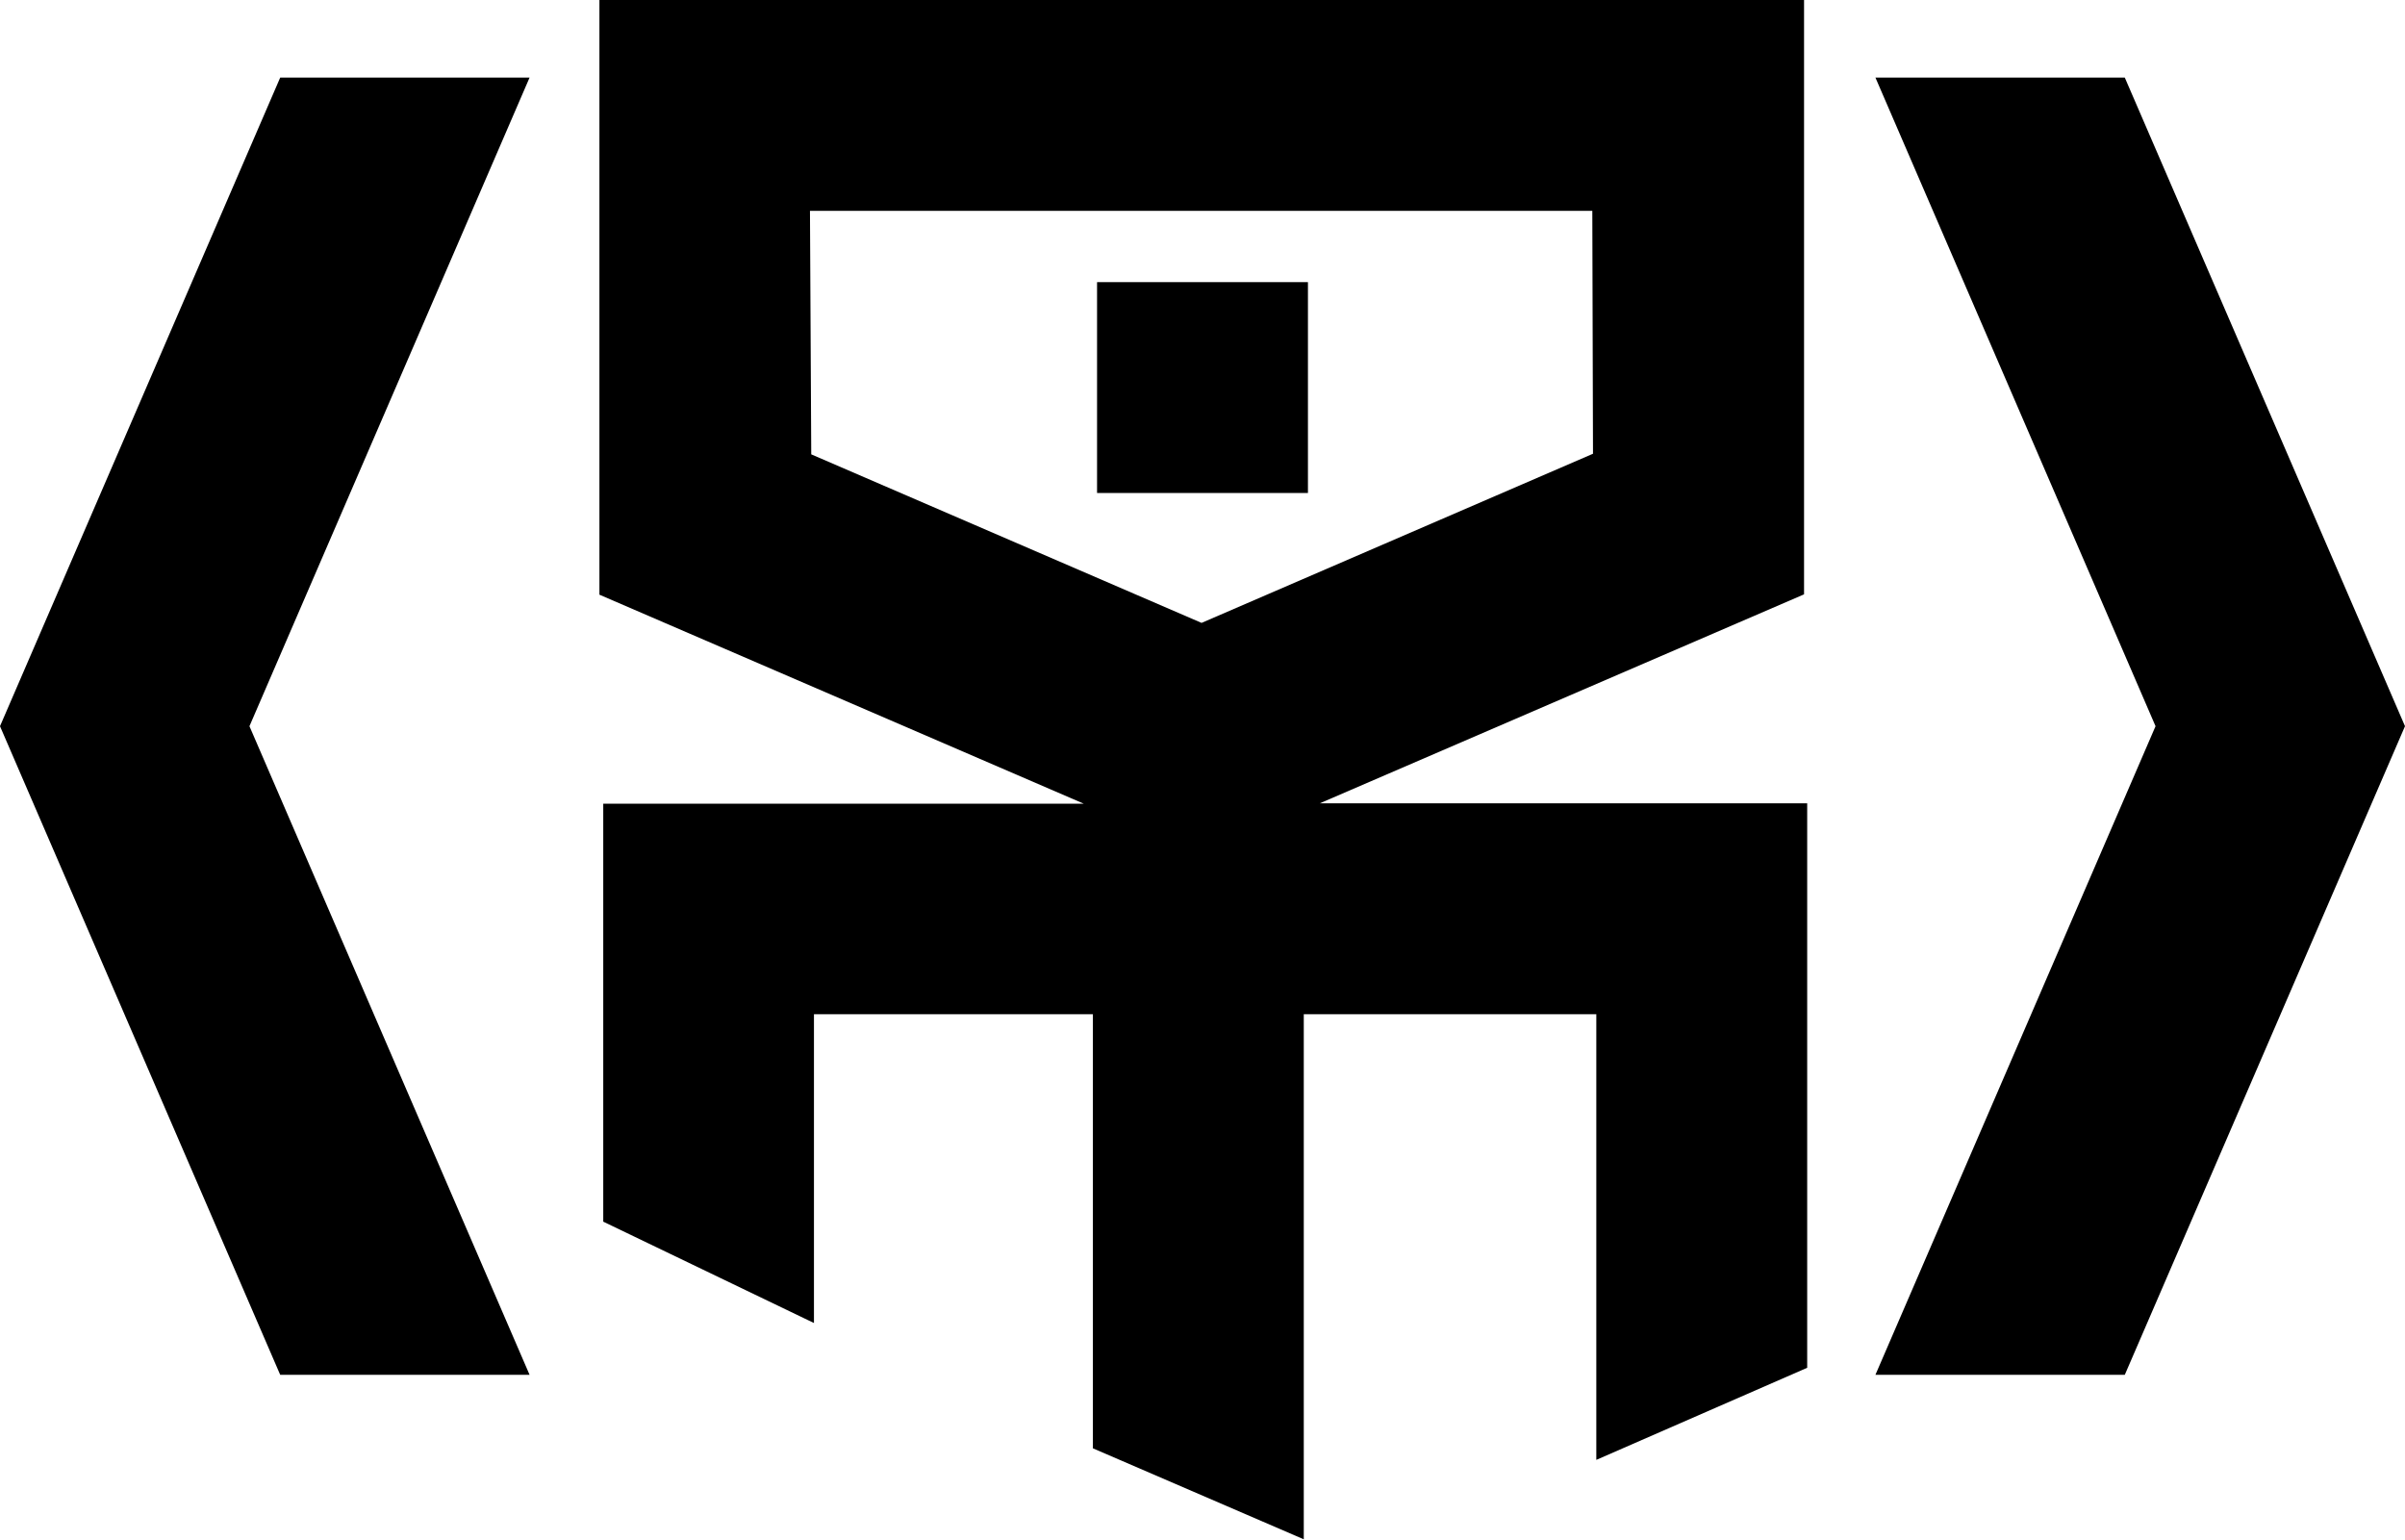
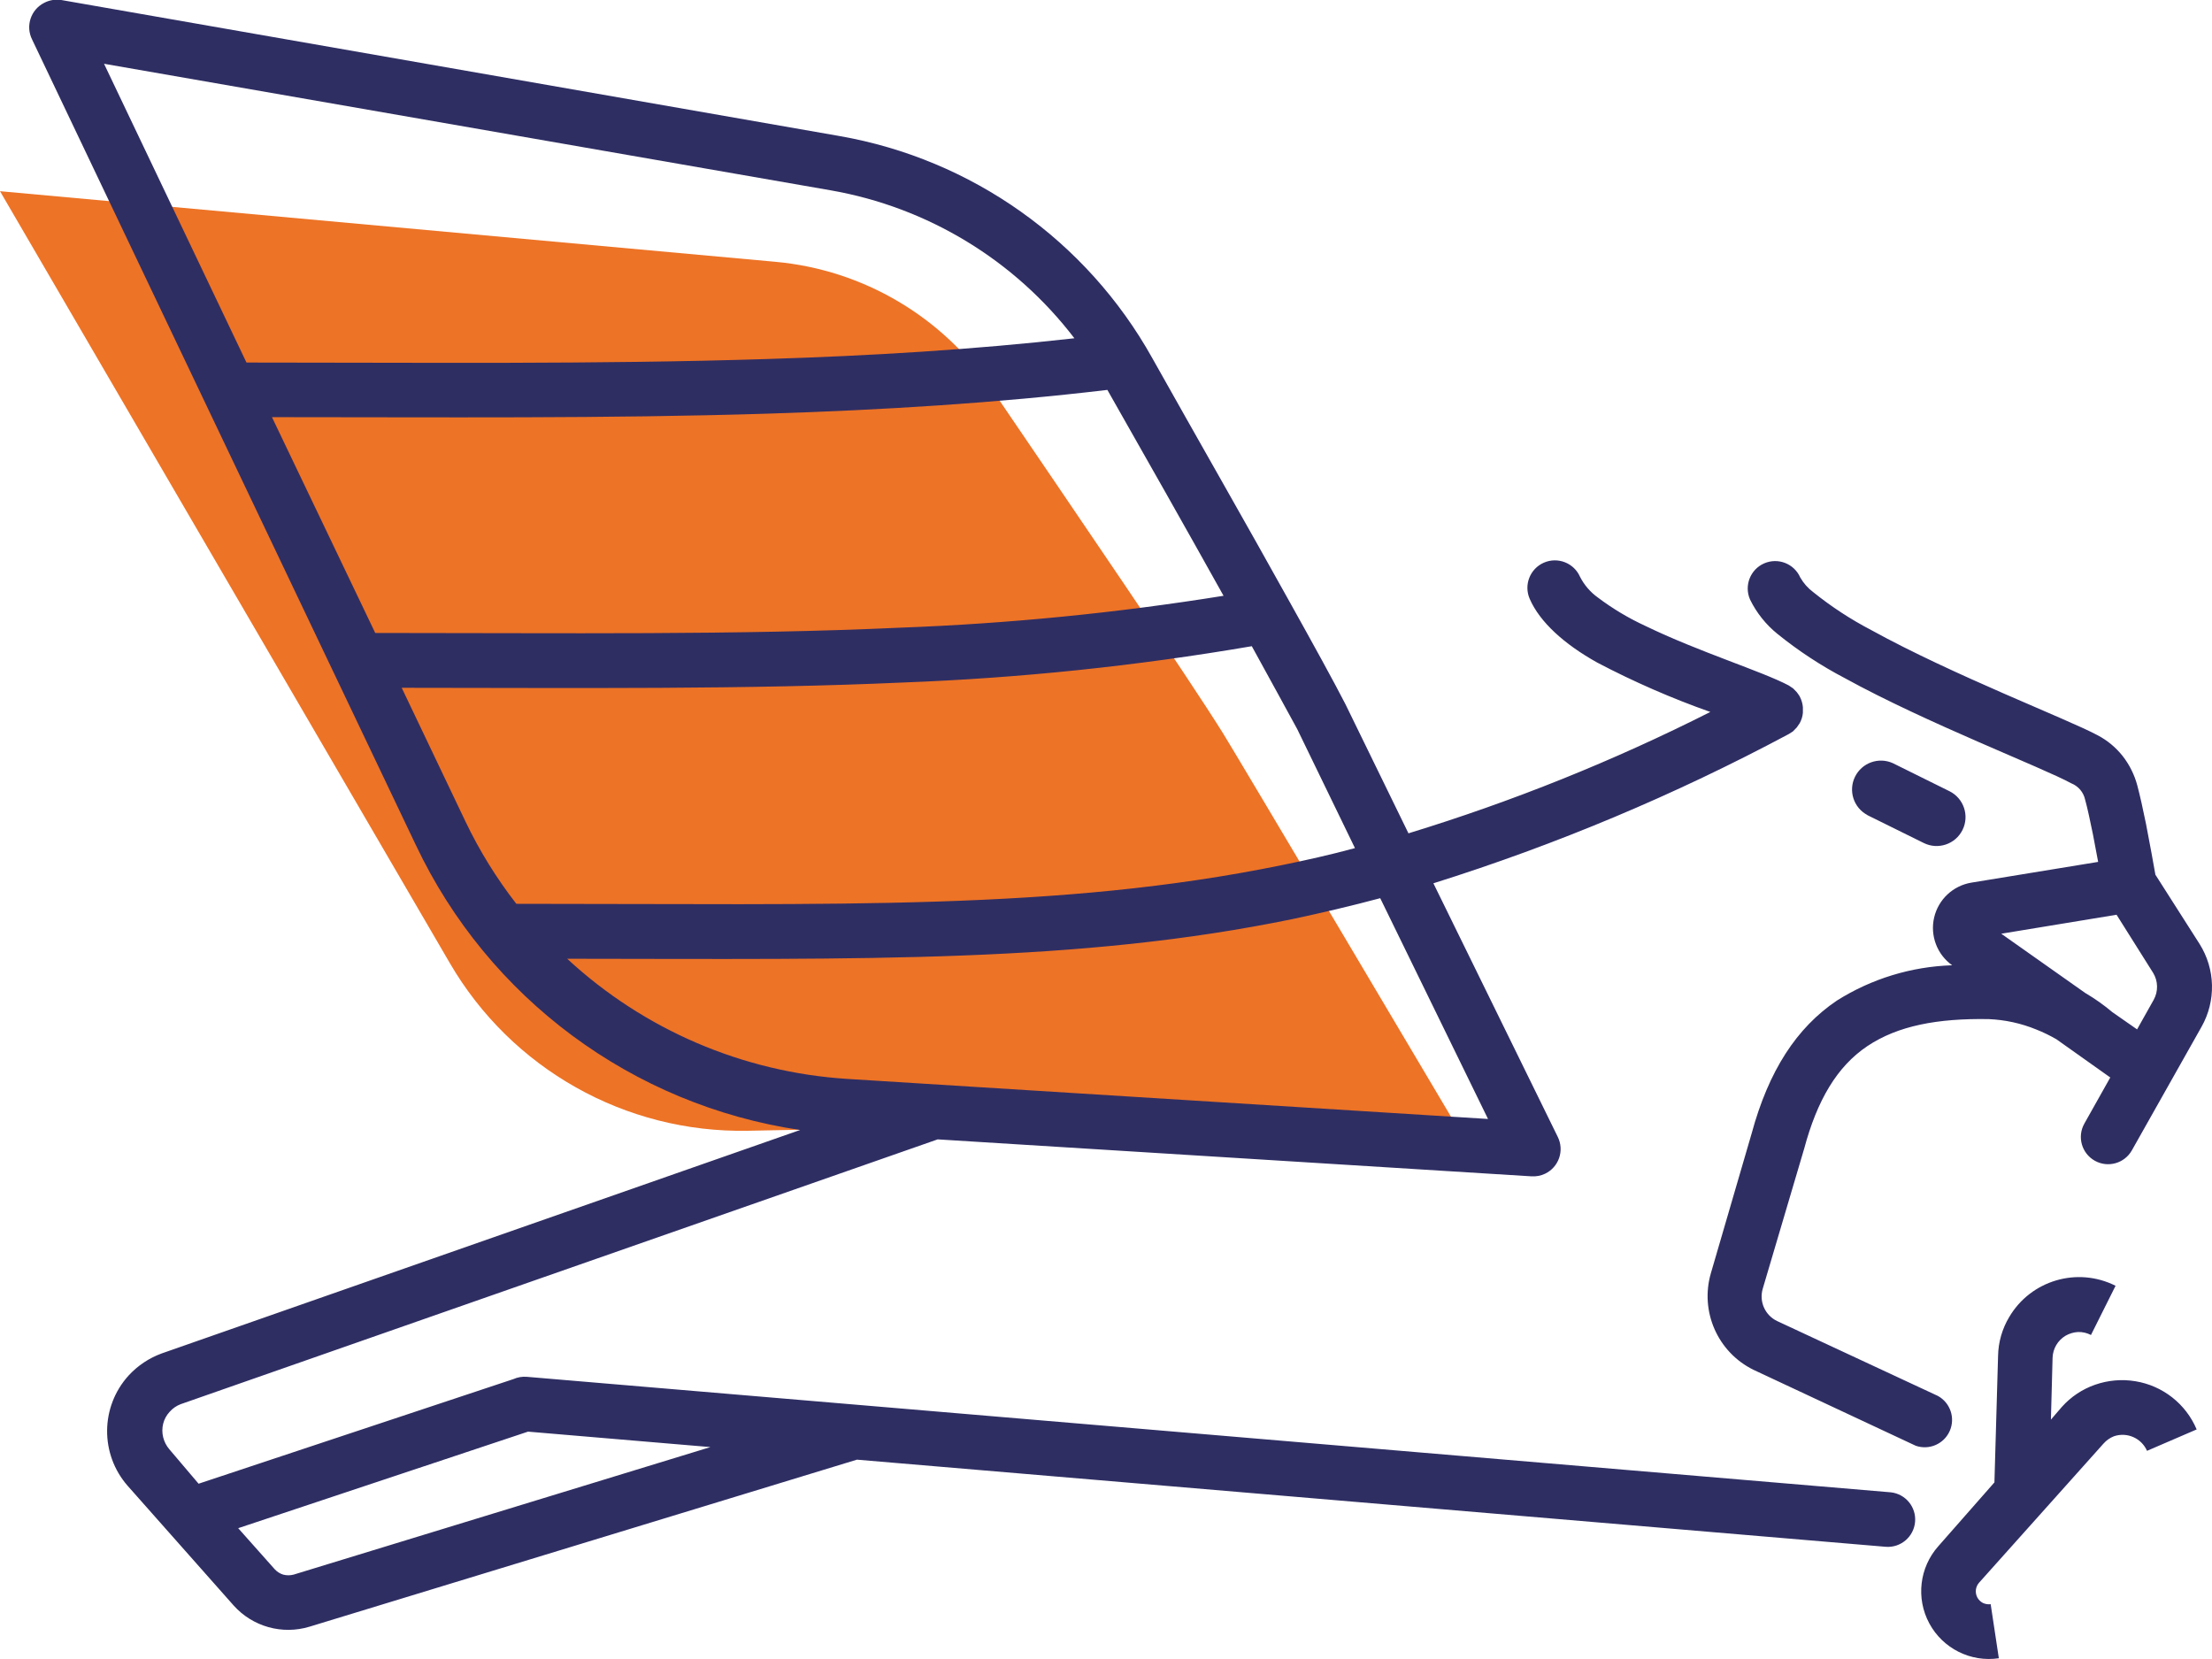
- <svg xmlns="http://www.w3.org/2000/svg" viewBox="0 0 283.06 181.19">
+ <svg xmlns="http://www.w3.org/2000/svg" viewBox="0 0 200.49 150.29">
+   <defs>
+     <style>.cls-1{fill:#ed7326;fill-rule:evenodd;}.cls-2{fill:#2f2e63;}</style>
+   </defs>
  <g id="Ebene_2" data-name="Ebene 2">
    <g id="Ebene_1-2" data-name="Ebene 1">
-       <rect x="129.12" y="33.21" width="24.82" height="24.82" transform="translate(95.91 187.15) rotate(-90)" />
-       <polygon points="62.33 9.13 32.98 9.13 0 85.48 32.98 161.83 62.33 161.83 29.36 85.48 62.33 9.13" />
-       <polygon points="220.73 9.13 250.08 9.13 283.06 85.48 250.08 161.83 220.73 161.83 253.7 85.48 220.73 9.13" />
-       <path d="M155.33,94.56l57-24.6V42.71h0V0H70.55V70l57,24.6H71V143.8L95.8,155.73V119.38h32.83v51.1l24.82,10.71V119.38h34.43v52.46L212.7,161V94.56Zm-60-69.74h92.08l.08,28.59L141.42,73.32,95.48,53.48Z" />
+       <g id="Ebene_2-2" data-name="Ebene 2">
+         <g id="Ebene_1-2-2" data-name="Ebene 1-2">
+           <path class="cls-1" d="M110.85,66.46c1.18,1.88,20.68,34.78,20.68,34.78l-63.76,1.25a30.59,30.59,0,0,1-27-15.2C26.41,62.65,0,17.33,0,17.33l70.29,6.4A26.66,26.66,0,0,1,89.94,35.34C97.19,46,107.74,61.46,110.85,66.46Z" />
+           <path class="cls-2" d="M9.43,5.78,22.34,32.86c16,0,31.78.17,47.18-.32,9.4-.29,18.71-.85,27.86-1.88A35.48,35.48,0,0,0,75.29,17.25Zm90.94,29.56c-10,1.19-20.3,1.82-30.72,2.15-14.68.46-29.69.32-45,.32l9.36,19.56c17.21,0,32.8.2,47.6-.48A241,241,0,0,0,110.9,54C107.65,48.17,103.81,41.39,100.37,35.34Zm68.88,38.54,5.12,2.53a2.62,2.62,0,1,0,2.32-4.7l-5.13-2.54a2.62,2.62,0,0,0-2.31,4.7h0ZM113.46,58.57a241,241,0,0,1-31.59,3.29c-14.19.64-29.14.49-45.46.48l5.78,12.12a40.83,40.83,0,0,0,4.61,7.46c29.22,0,49.14.63,69.35-3.5,2.21-.45,4.42-.94,6.66-1.55l-5.23-10.78C116.69,64.46,115.24,61.8,113.46,58.57Zm78.38,24.34-10.45,1.72L189,90a17.62,17.62,0,0,1,2.46,1.74l2.24,1.56,1.5-2.67a2.43,2.43,0,0,0-.05-2.46Zm-66.74-1.5c-2.65.71-5.27,1.32-7.89,1.88-19.43,4-38.59,3.64-65.8,3.61A41.22,41.22,0,0,0,76.8,97.79l58.07,3.63ZM187.74,71c-2.63-1.44-13.11-5.45-20.54-9.54a36.87,36.87,0,0,1-6.09-4,9.2,9.2,0,0,1-2.49-3.12,2.48,2.48,0,1,1,4.55-2,4.36,4.36,0,0,0,1.19,1.34,31.79,31.79,0,0,0,5.23,3.42c7.43,4.1,17.86,8.1,20.53,9.54a7.1,7.1,0,0,1,2.27,1.88,7.44,7.44,0,0,1,1.33,2.67c.23.86.52,2.16.79,3.49.36,1.83.7,3.76.85,4.6l4,6.27a7.33,7.33,0,0,1,.18,7.52l-6.31,11.19a2.47,2.47,0,1,1-4.31-2.42h0l2.35-4.18-4.89-3.47a13.86,13.86,0,0,0-1.82-.88,12.77,12.77,0,0,0-4.31-.94c-4.64-.08-8.24.6-11,2.45s-4.55,4.92-5.72,9.28l-3.76,12.71a2.47,2.47,0,0,0,1.29,2.92l14.58,6.79a2.48,2.48,0,0,1-2,4.52l-14.7-6.88a7.44,7.44,0,0,1-3.87-8.76l3.69-12.65c1.55-5.71,4.08-9.6,7.73-12.06a20.83,20.83,0,0,1,10.45-3.2h0A4.16,4.16,0,0,1,178.68,80l11.49-1.88c-.14-.77-.31-1.63-.47-2.49-.25-1.2-.49-2.37-.71-3.15A2.06,2.06,0,0,0,187.74,71ZM64.39,131.16l-16.53-1.4-26.27,8.75,3.3,3.71a1.75,1.75,0,0,0,.78.5,1.87,1.87,0,0,0,.94,0ZM37.69,76.59,2.91,3.58A2.48,2.48,0,0,1,4,.26,2.51,2.51,0,0,1,5.55,0L76.09,12.33a40.42,40.42,0,0,1,28.34,20.11c4,7.13,8.73,15.39,12.33,21.88,2.3,4.12,4.17,7.52,5.19,9.51l5.71,11.7a172.52,172.52,0,0,0,27.36-11,77.58,77.58,0,0,1-10.24-4.47c-3-1.67-5.22-3.68-6.13-5.78a2.48,2.48,0,0,1,4.56-2,5.25,5.25,0,0,0,1.62,1.88,23.4,23.4,0,0,0,4.3,2.57c4.82,2.34,10.59,4.12,13,5.4l.4.27.33.34.22.31.06.11a2.55,2.55,0,0,1,.27.94v.51a2.4,2.4,0,0,1-.29.94l-.27.39-.34.35-.31.2-.12.07a187.34,187.34,0,0,1-32.16,13.5l11.28,23a2.48,2.48,0,0,1-1.15,3.32,2.51,2.51,0,0,1-1.24.24l-53.82-3.35-68.61,24a2.5,2.5,0,0,0-1,.69,2.44,2.44,0,0,0-.59,1.08,2.56,2.56,0,0,0,0,1.23,2.64,2.64,0,0,0,.56,1.09L18,134.48,46.53,125a2.5,2.5,0,0,1,1.21-.21l123.64,10.47a2.48,2.48,0,0,1-.43,4.94h0l-93.28-7.9L28.05,147.44a6.64,6.64,0,0,1-6.87-1.92l-9.61-10.85a7.51,7.51,0,0,1,.09-10,7.65,7.65,0,0,1,3-2l57.86-20.25A46,46,0,0,1,37.69,76.59Zm143.08,57.77.33-11.47a7.09,7.09,0,0,1,1-3.5,7.35,7.35,0,0,1,9.65-2.85L189.52,121a2.37,2.37,0,0,0-1.17-.27,2.56,2.56,0,0,0-1.14.34,2.42,2.42,0,0,0-1.17,2l-.15,5.6,1-1.16a7.21,7.21,0,0,1,3-2,7.42,7.42,0,0,1,3.65-.32,7.3,7.3,0,0,1,5.56,4.37l-4.5,1.94a2.42,2.42,0,0,0-3-1.32,2.47,2.47,0,0,0-.94.66l-11.28,12.61a1.18,1.18,0,0,0-.29.64,1.21,1.21,0,0,0,.13.7,1.23,1.23,0,0,0,.51.5,1.3,1.3,0,0,0,.7.11h0l.74,4.9h0a6.14,6.14,0,0,1-5.49-10.15Z" />
+         </g>
+       </g>
    </g>
  </g>
</svg>
